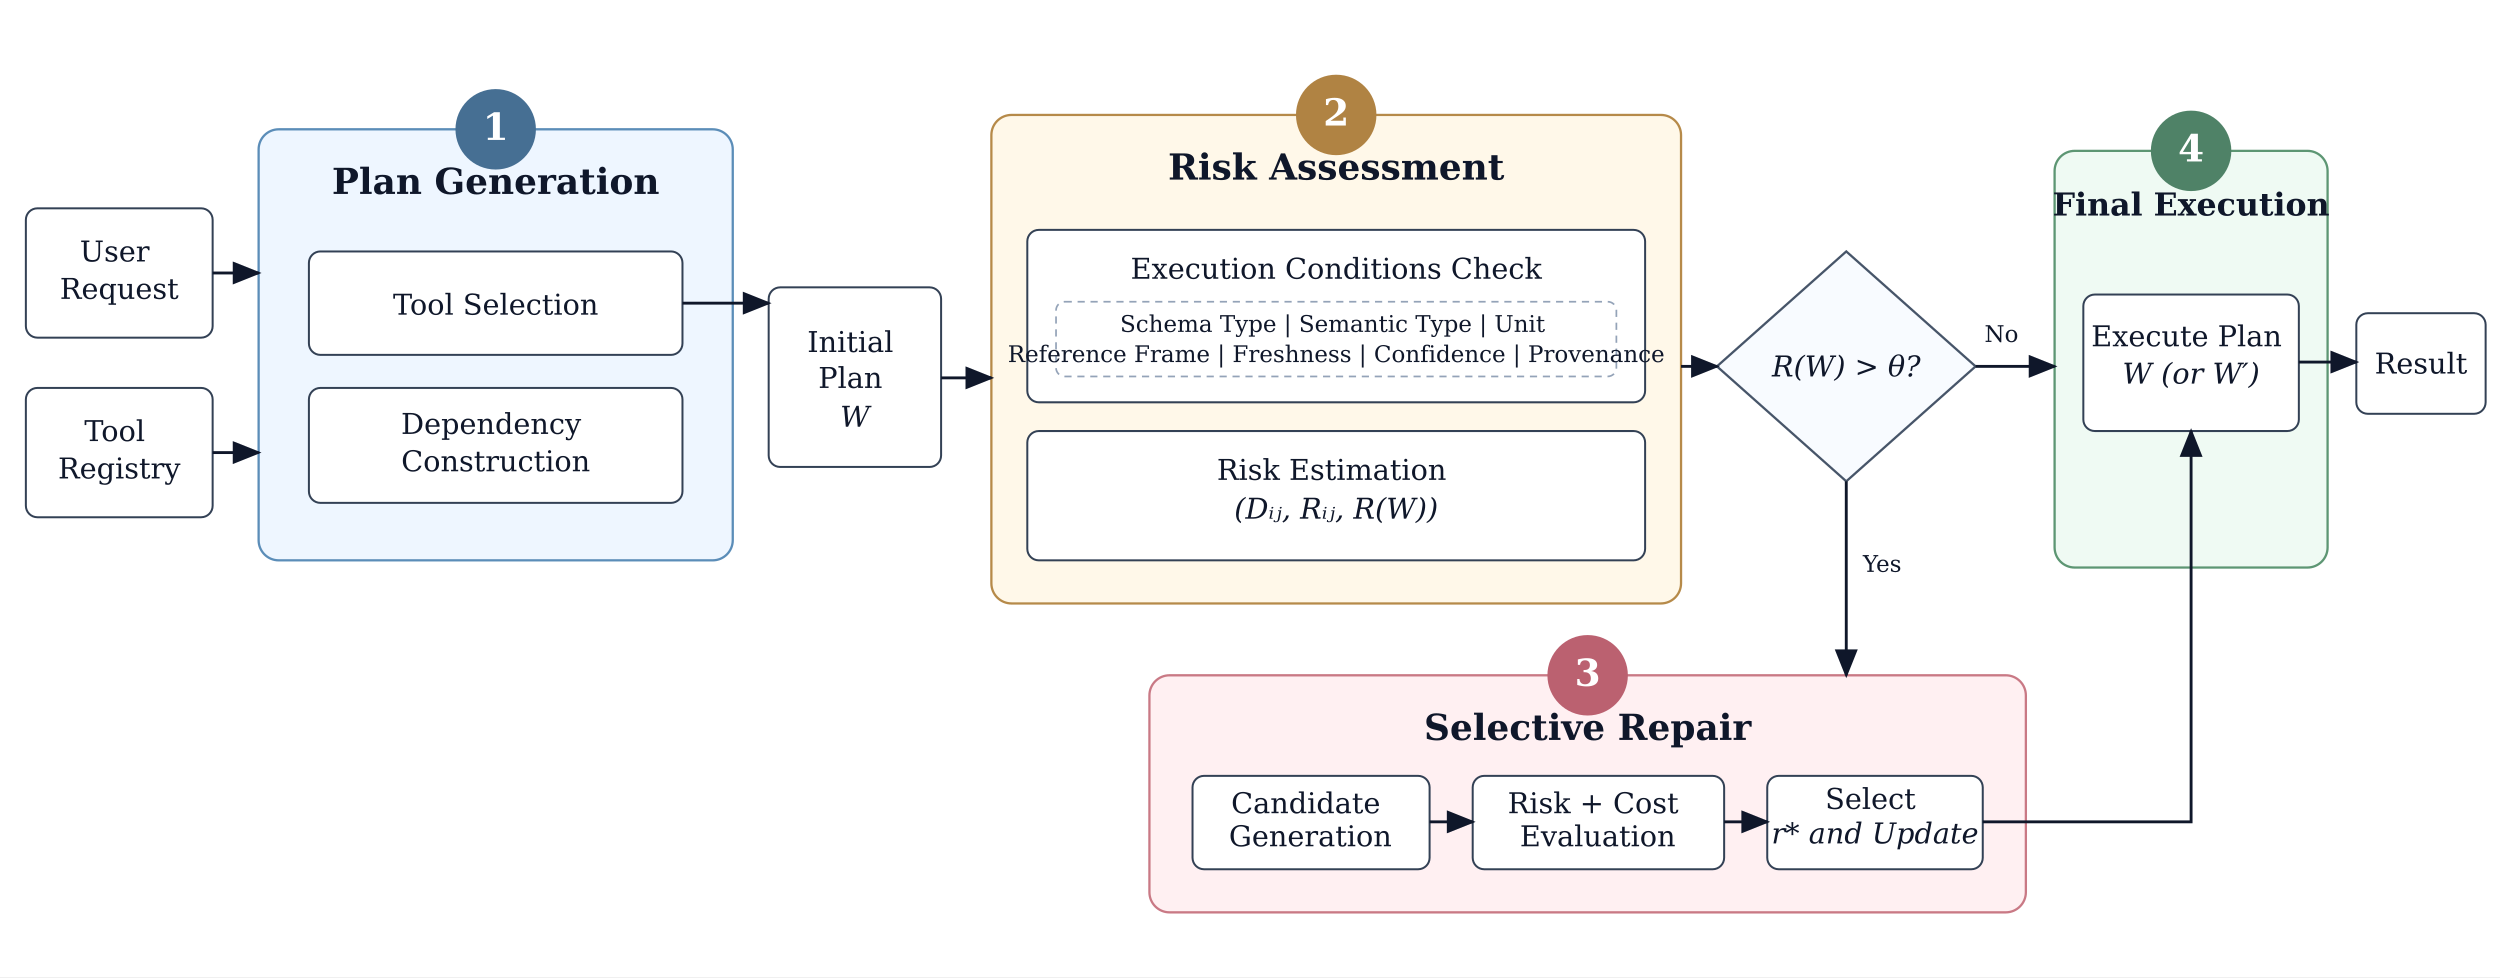
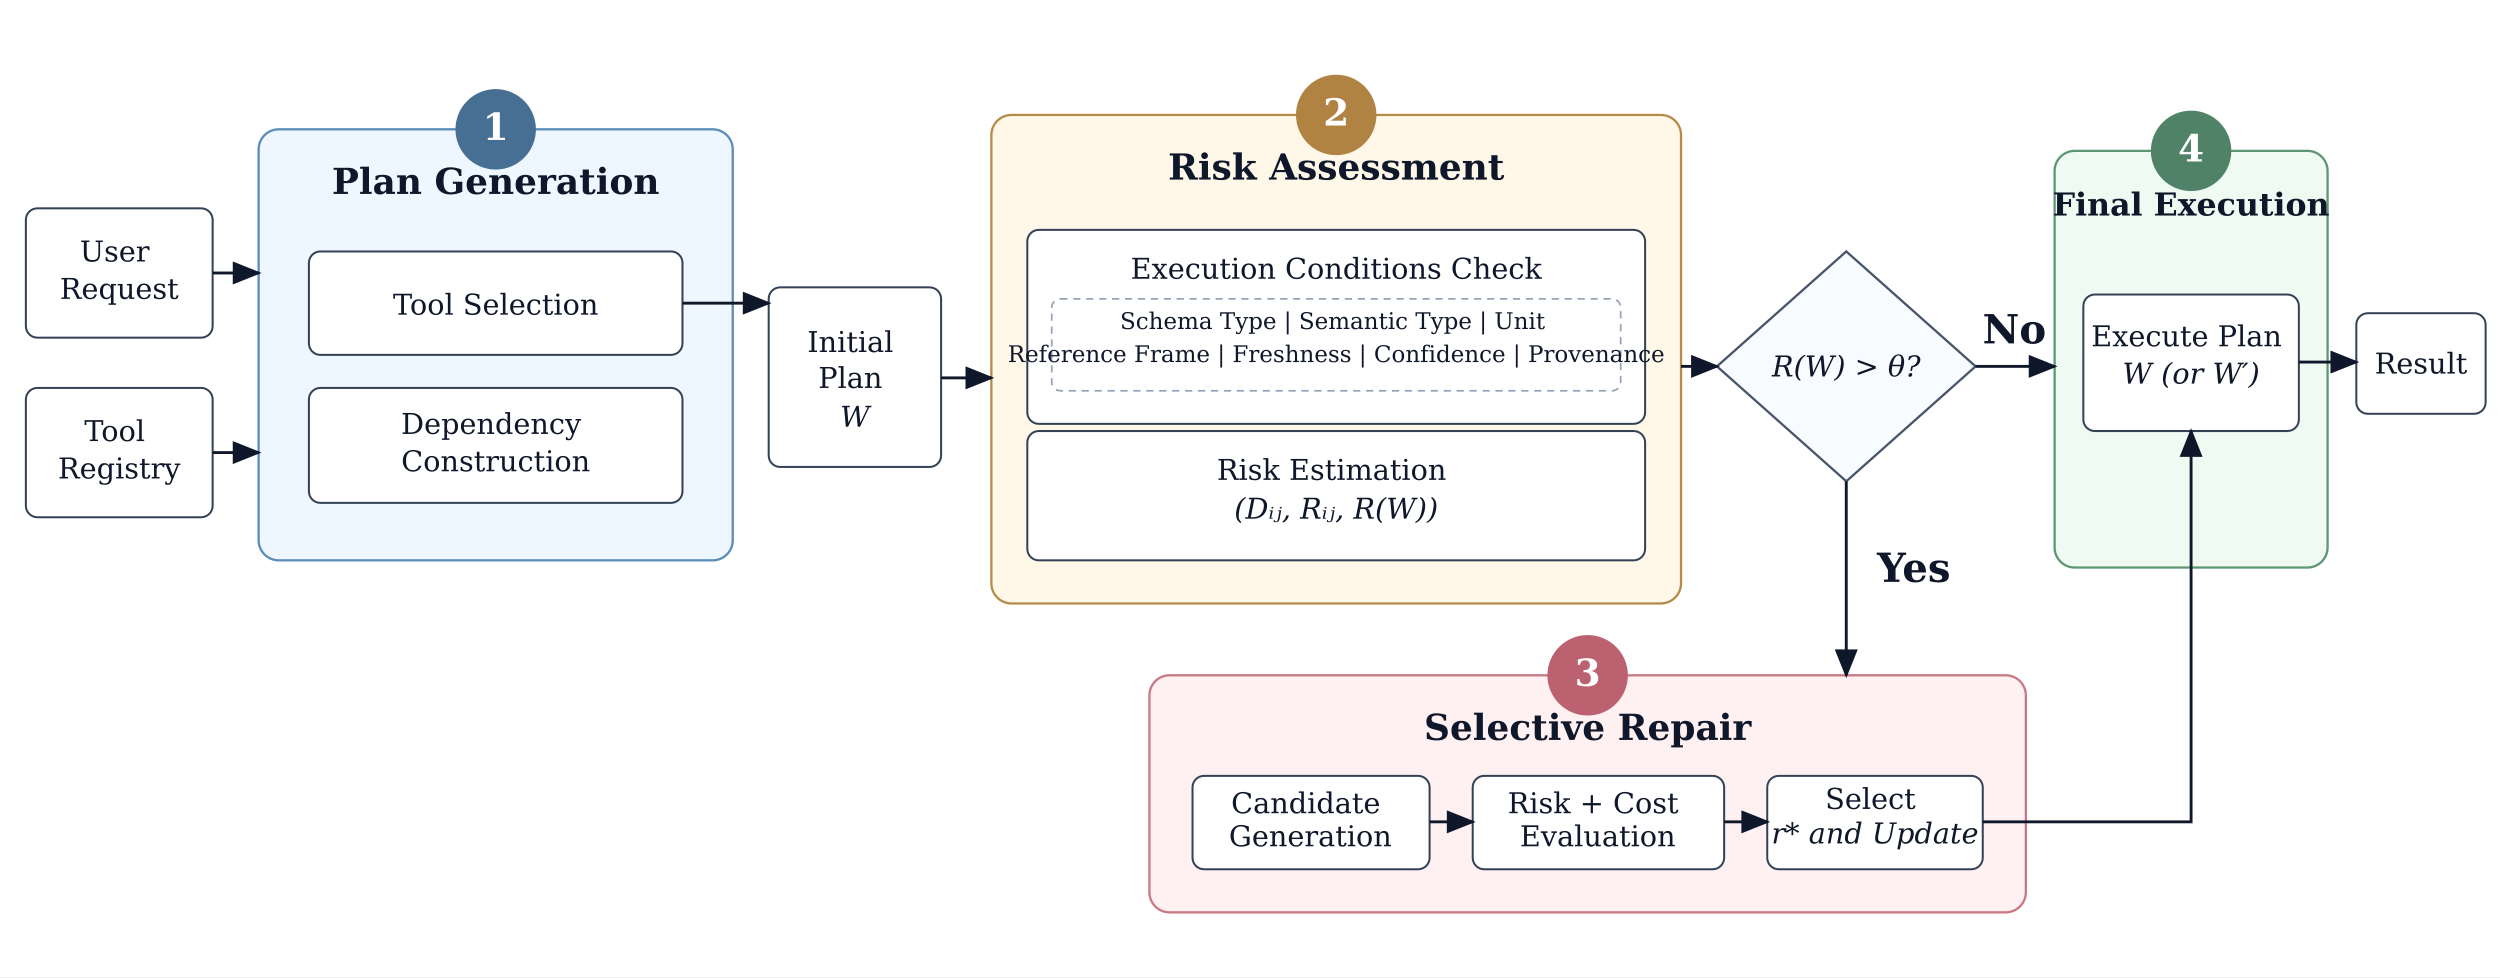
<svg xmlns="http://www.w3.org/2000/svg" width="1740" height="680" viewBox="0 0 1740 680">
  <defs>
    <style>
      .box { fill:#fff; stroke:#334155; stroke-width:1.4; rx:8; ry:8; }
      .panel { stroke-width:1.6; rx:14; ry:14; }
      .t { font-family:'DejaVu Serif',serif; fill:#0f172a; text-anchor:middle; }
      .h { font-size:25px; font-weight:700; }
      .m { font-size:20px; }
      .s { font-size:16px; }
      .math { font-style:italic; }
      .arrow { stroke:#0f172a; stroke-width:2; fill:none; marker-end:url(#arrow); }
      .line { stroke:#0f172a; stroke-width:2; fill:none; }
      .badgeText { font-family:'DejaVu Serif',serif; fill:white; font-size:26px; font-weight:700; text-anchor:middle; dominant-baseline:middle; }
    </style>
    <marker id="arrow" markerWidth="11" markerHeight="11" refX="9" refY="4" orient="auto" markerUnits="strokeWidth">
      <path d="M0,0 L0,8 L10,4 z" fill="#0f172a" />
    </marker>
  </defs>
  <rect x="0" y="0" width="1740" height="680" fill="#ffffff" />
  <rect class="box" x="18" y="145" width="130" height="90" />
  <text class="t m" x="83" y="182">
    <tspan x="83">User</tspan>
    <tspan x="83" dy="26">Request</tspan>
  </text>
  <rect class="box" x="18" y="270" width="130" height="90" />
  <text class="t m" x="83" y="307">
    <tspan x="83">Tool</tspan>
    <tspan x="83" dy="26">Registry</tspan>
  </text>
  <rect x="180" y="90" width="330" height="300" fill="#eef6ff" stroke="#5b8db8" class="panel" />
  <circle cx="345" cy="90" r="28" fill="#466f93" />
  <text class="badgeText" x="345" y="90">1</text>
  <text class="t h" x="345" y="135">Plan Generation</text>
  <rect class="box" x="215" y="175" width="260" height="72" />
  <text class="t m" x="345" y="219">Tool Selection</text>
  <rect class="box" x="215" y="270" width="260" height="80" />
  <text class="t m" x="345" y="302">
    <tspan x="345">Dependency</tspan>
    <tspan x="345" dy="26">Construction</tspan>
  </text>
  <rect class="box" x="535" y="200" width="120" height="125" />
  <text class="t m" x="595" y="245">
    <tspan x="595">Initial</tspan>
    <tspan x="595" dy="25">Plan</tspan>
    <tspan x="595" dy="27" class="math">W</tspan>
  </text>
  <rect x="690" y="80" width="480" height="340" fill="#fff8e9" stroke="#b68a49" class="panel" />
  <circle cx="930" cy="80" r="28" fill="#b08343" />
  <text class="badgeText" x="930" y="80">2</text>
  <text class="t h" x="930" y="125">Risk Assessment</text>
-   <rect class="box" x="715" y="160" width="430" height="120" />
+   <rect class="box" x="715" y="160" width="430" height="135" />
  <text class="t m" x="930" y="194">Execution Conditions Check</text>
-   <rect x="735" y="210" width="390" height="52" fill="#fff" stroke="#94a3b8" stroke-width="1.2" stroke-dasharray="5 4" rx="6" ry="6" />
-   <text class="t s" x="930" y="231">
+   <rect x="732" y="208" width="396" height="64" fill="#fff" stroke="#94a3b8" stroke-width="1.2" stroke-dasharray="5 4" rx="6" ry="6" />
+   <text class="t s" x="930" y="229">
    <tspan x="930">Schema Type | Semantic Type | Unit</tspan>
-     <tspan x="930" dy="21">Reference Frame | Freshness | Confidence | Provenance</tspan>
+     <tspan x="930" dy="23">Reference Frame | Freshness | Confidence | Provenance</tspan>
  </text>
  <rect class="box" x="715" y="300" width="430" height="90" />
  <text class="t m" x="930" y="334">
    <tspan x="930">Risk Estimation</tspan>
    <tspan x="930" dy="27" class="math">(Dᵢⱼ, Rᵢⱼ, R(W))</tspan>
  </text>
  <polygon points="1285,175 1375,255 1285,335 1195,255" fill="#f8fbff" stroke="#475569" stroke-width="1.6" />
  <text class="t m math" x="1285" y="262">R(W) &gt; θ?</text>
  <rect x="1430" y="105" width="190" height="290" fill="#effaf3" stroke="#5d9673" class="panel" />
  <circle cx="1525" cy="105" r="28" fill="#4f8267" />
  <text class="badgeText" x="1525" y="105">4</text>
  <text class="t" style="font-size:22px;font-weight:700" x="1525" y="150">Final Execution</text>
  <rect class="box" x="1450" y="205" width="150" height="95" />
  <text class="t m" x="1525" y="241">
    <tspan x="1525">Execute Plan</tspan>
    <tspan x="1525" dy="26" class="math">W (or W′)</tspan>
  </text>
  <rect class="box" x="1640" y="218" width="90" height="70" />
  <text class="t m" x="1685" y="260">Result</text>
  <rect x="800" y="470" width="610" height="165" fill="#fff0f2" stroke="#c97985" class="panel" />
  <circle cx="1105" cy="470" r="28" fill="#bb6170" />
  <text class="badgeText" x="1105" y="470">3</text>
  <text class="t h" x="1105" y="515">Selective Repair</text>
  <rect class="box" x="830" y="540" width="165" height="65" />
  <text class="t m" x="912" y="566">
    <tspan x="912">Candidate</tspan>
    <tspan x="912" dy="23">Generation</tspan>
  </text>
  <rect class="box" x="1025" y="540" width="175" height="65" />
  <text class="t m" x="1112" y="566">
    <tspan x="1112">Risk + Cost</tspan>
    <tspan x="1112" dy="23">Evaluation</tspan>
  </text>
  <rect class="box" x="1230" y="540" width="150" height="65" />
  <text class="t m" x="1305" y="563">
    <tspan x="1305">Select</tspan>
    <tspan x="1305" dy="24" class="math">r* and Update</tspan>
  </text>
  <path class="arrow" d="M148 190 H180" />
  <path class="arrow" d="M148 315 H180" />
  <path class="arrow" d="M475 211 H535" />
  <path class="arrow" d="M655 263 H690" />
  <path class="arrow" d="M1170 255 H1195" />
  <path class="arrow" d="M1375 255 H1430" />
-   <text class="t s" x="1393" y="238">No</text>
+   <text class="t" style="font-size:28px;font-weight:700" x="1402" y="239">No</text>
  <path class="arrow" d="M1285 335 V470" />
-   <text class="t s" x="1310" y="398">Yes</text>
+   <text class="t" style="font-size:28px;font-weight:700" x="1332" y="405">Yes</text>
  <path class="arrow" d="M995 572 H1025" />
  <path class="arrow" d="M1200 572 H1230" />
  <path class="arrow" d="M1380 572 H1525 V300" />
  <path class="arrow" d="M1600 252 H1640" />
</svg>
